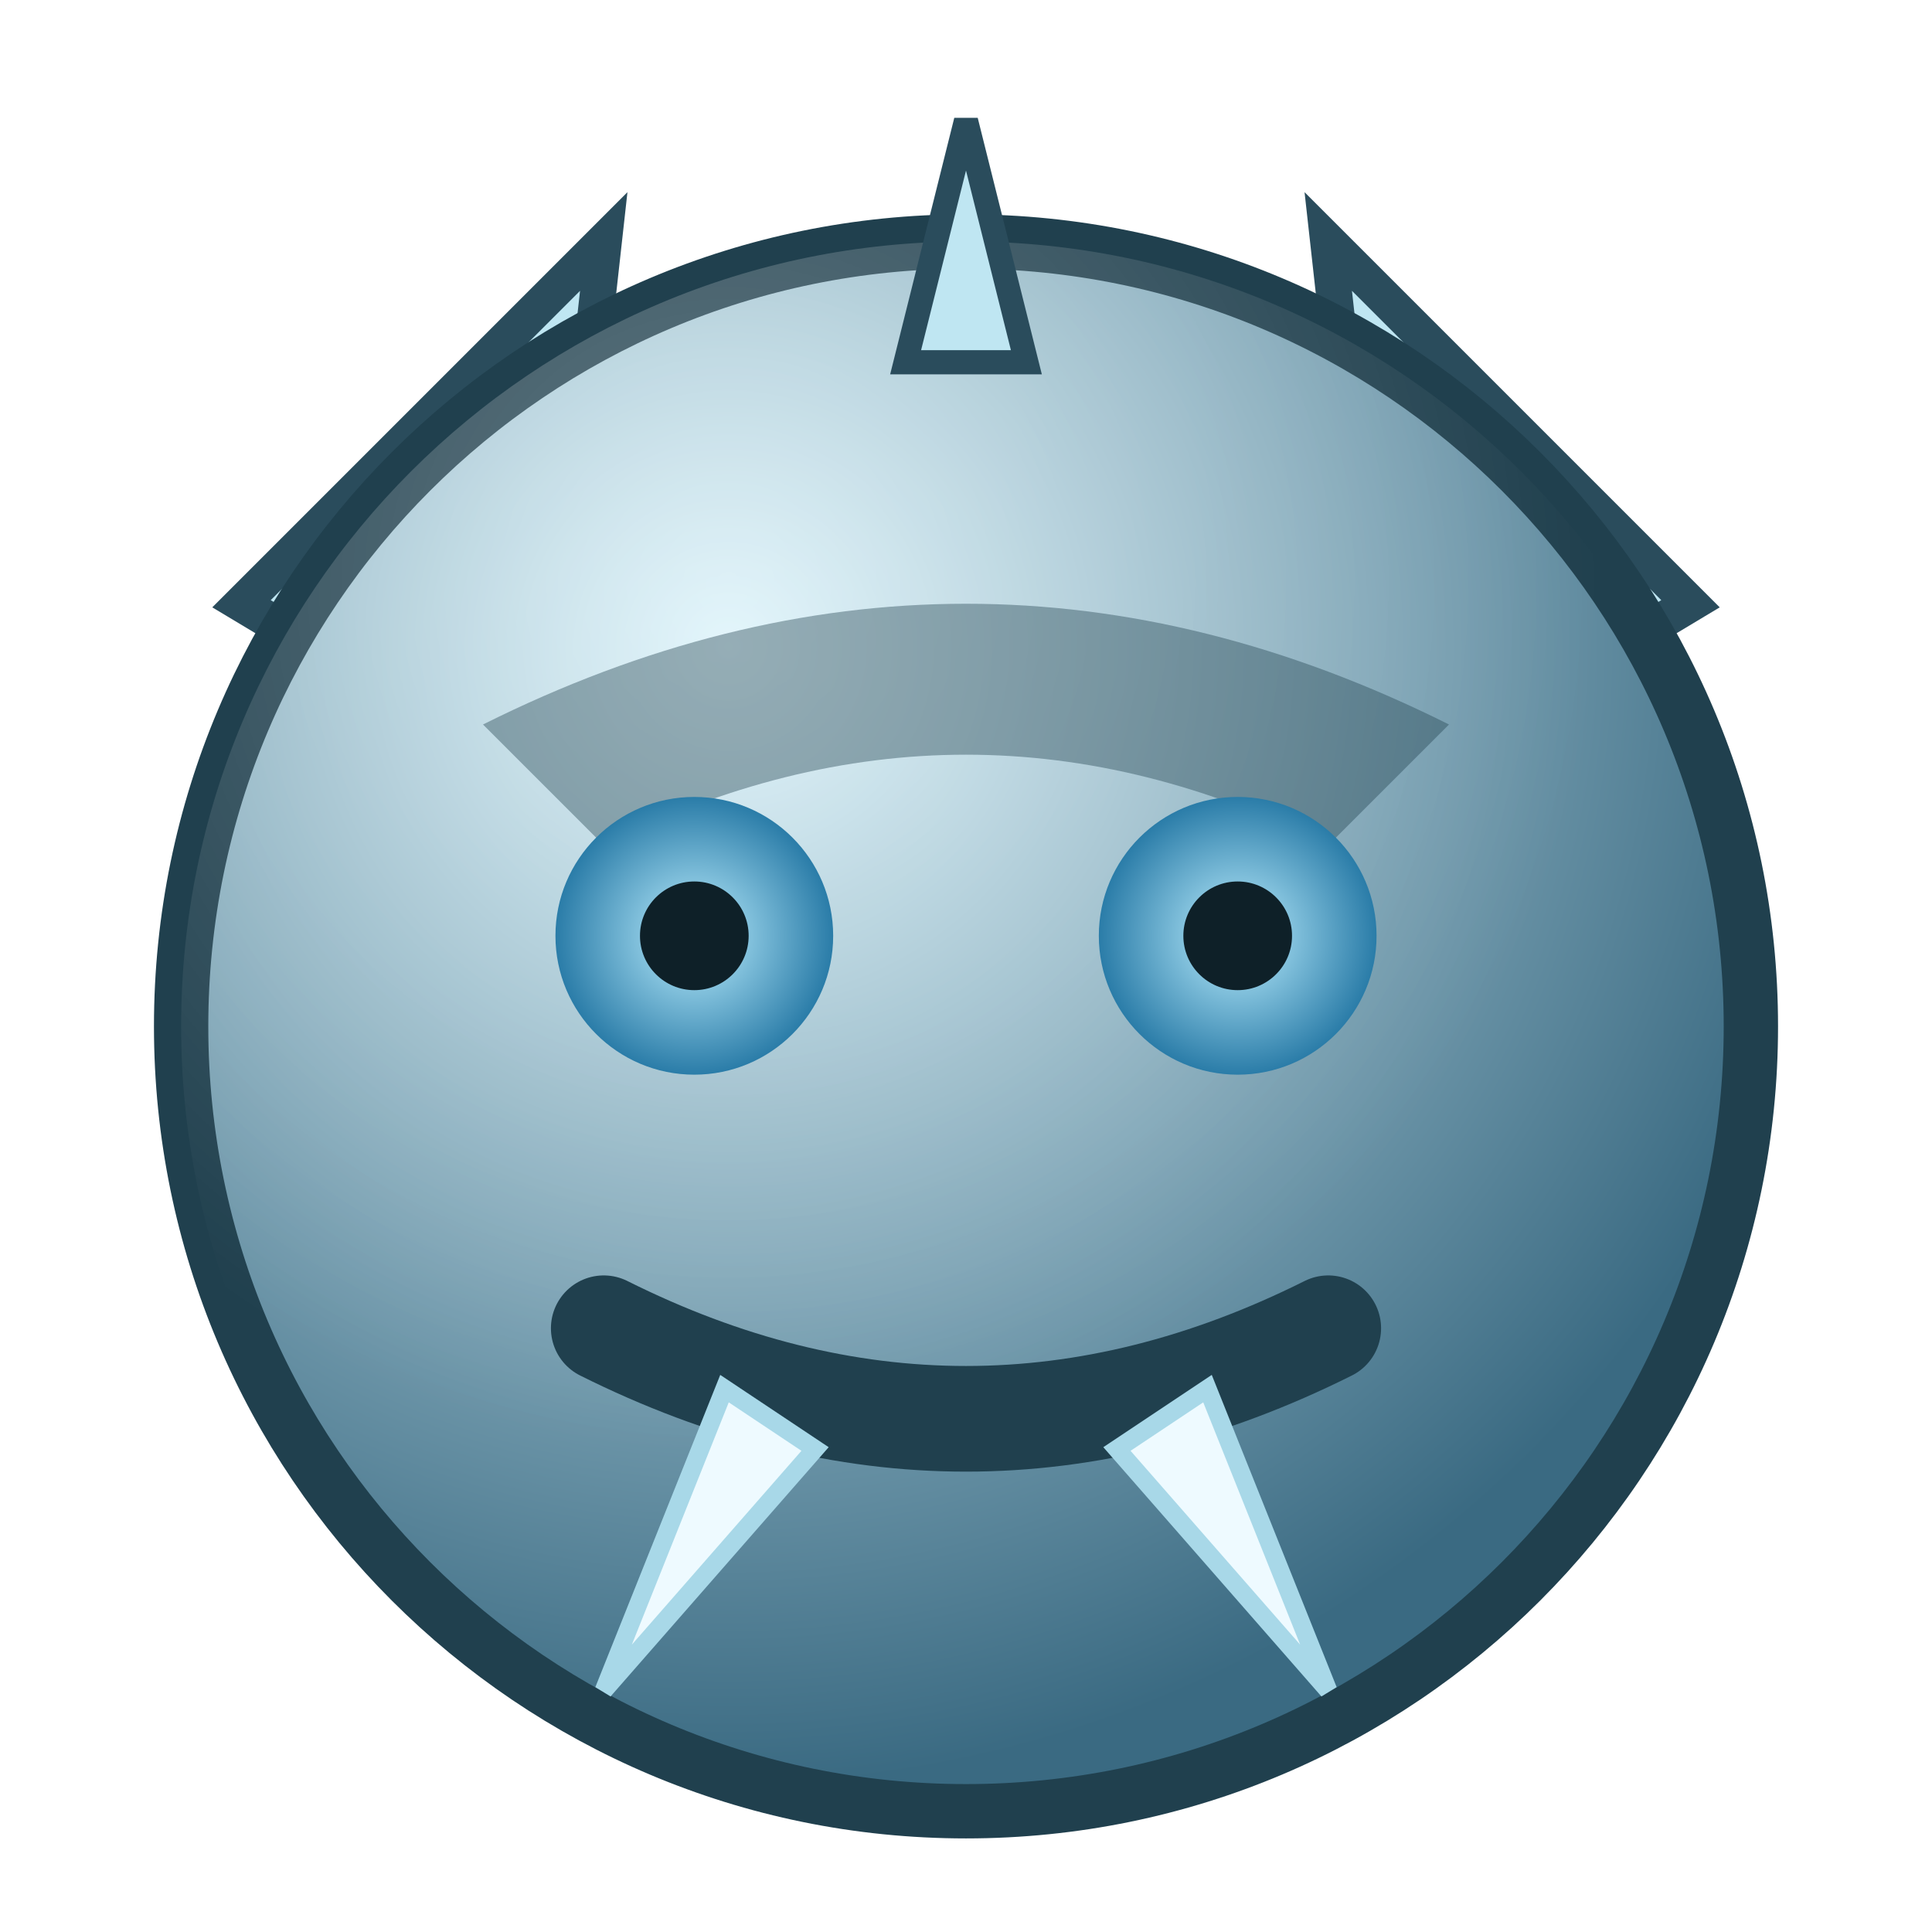
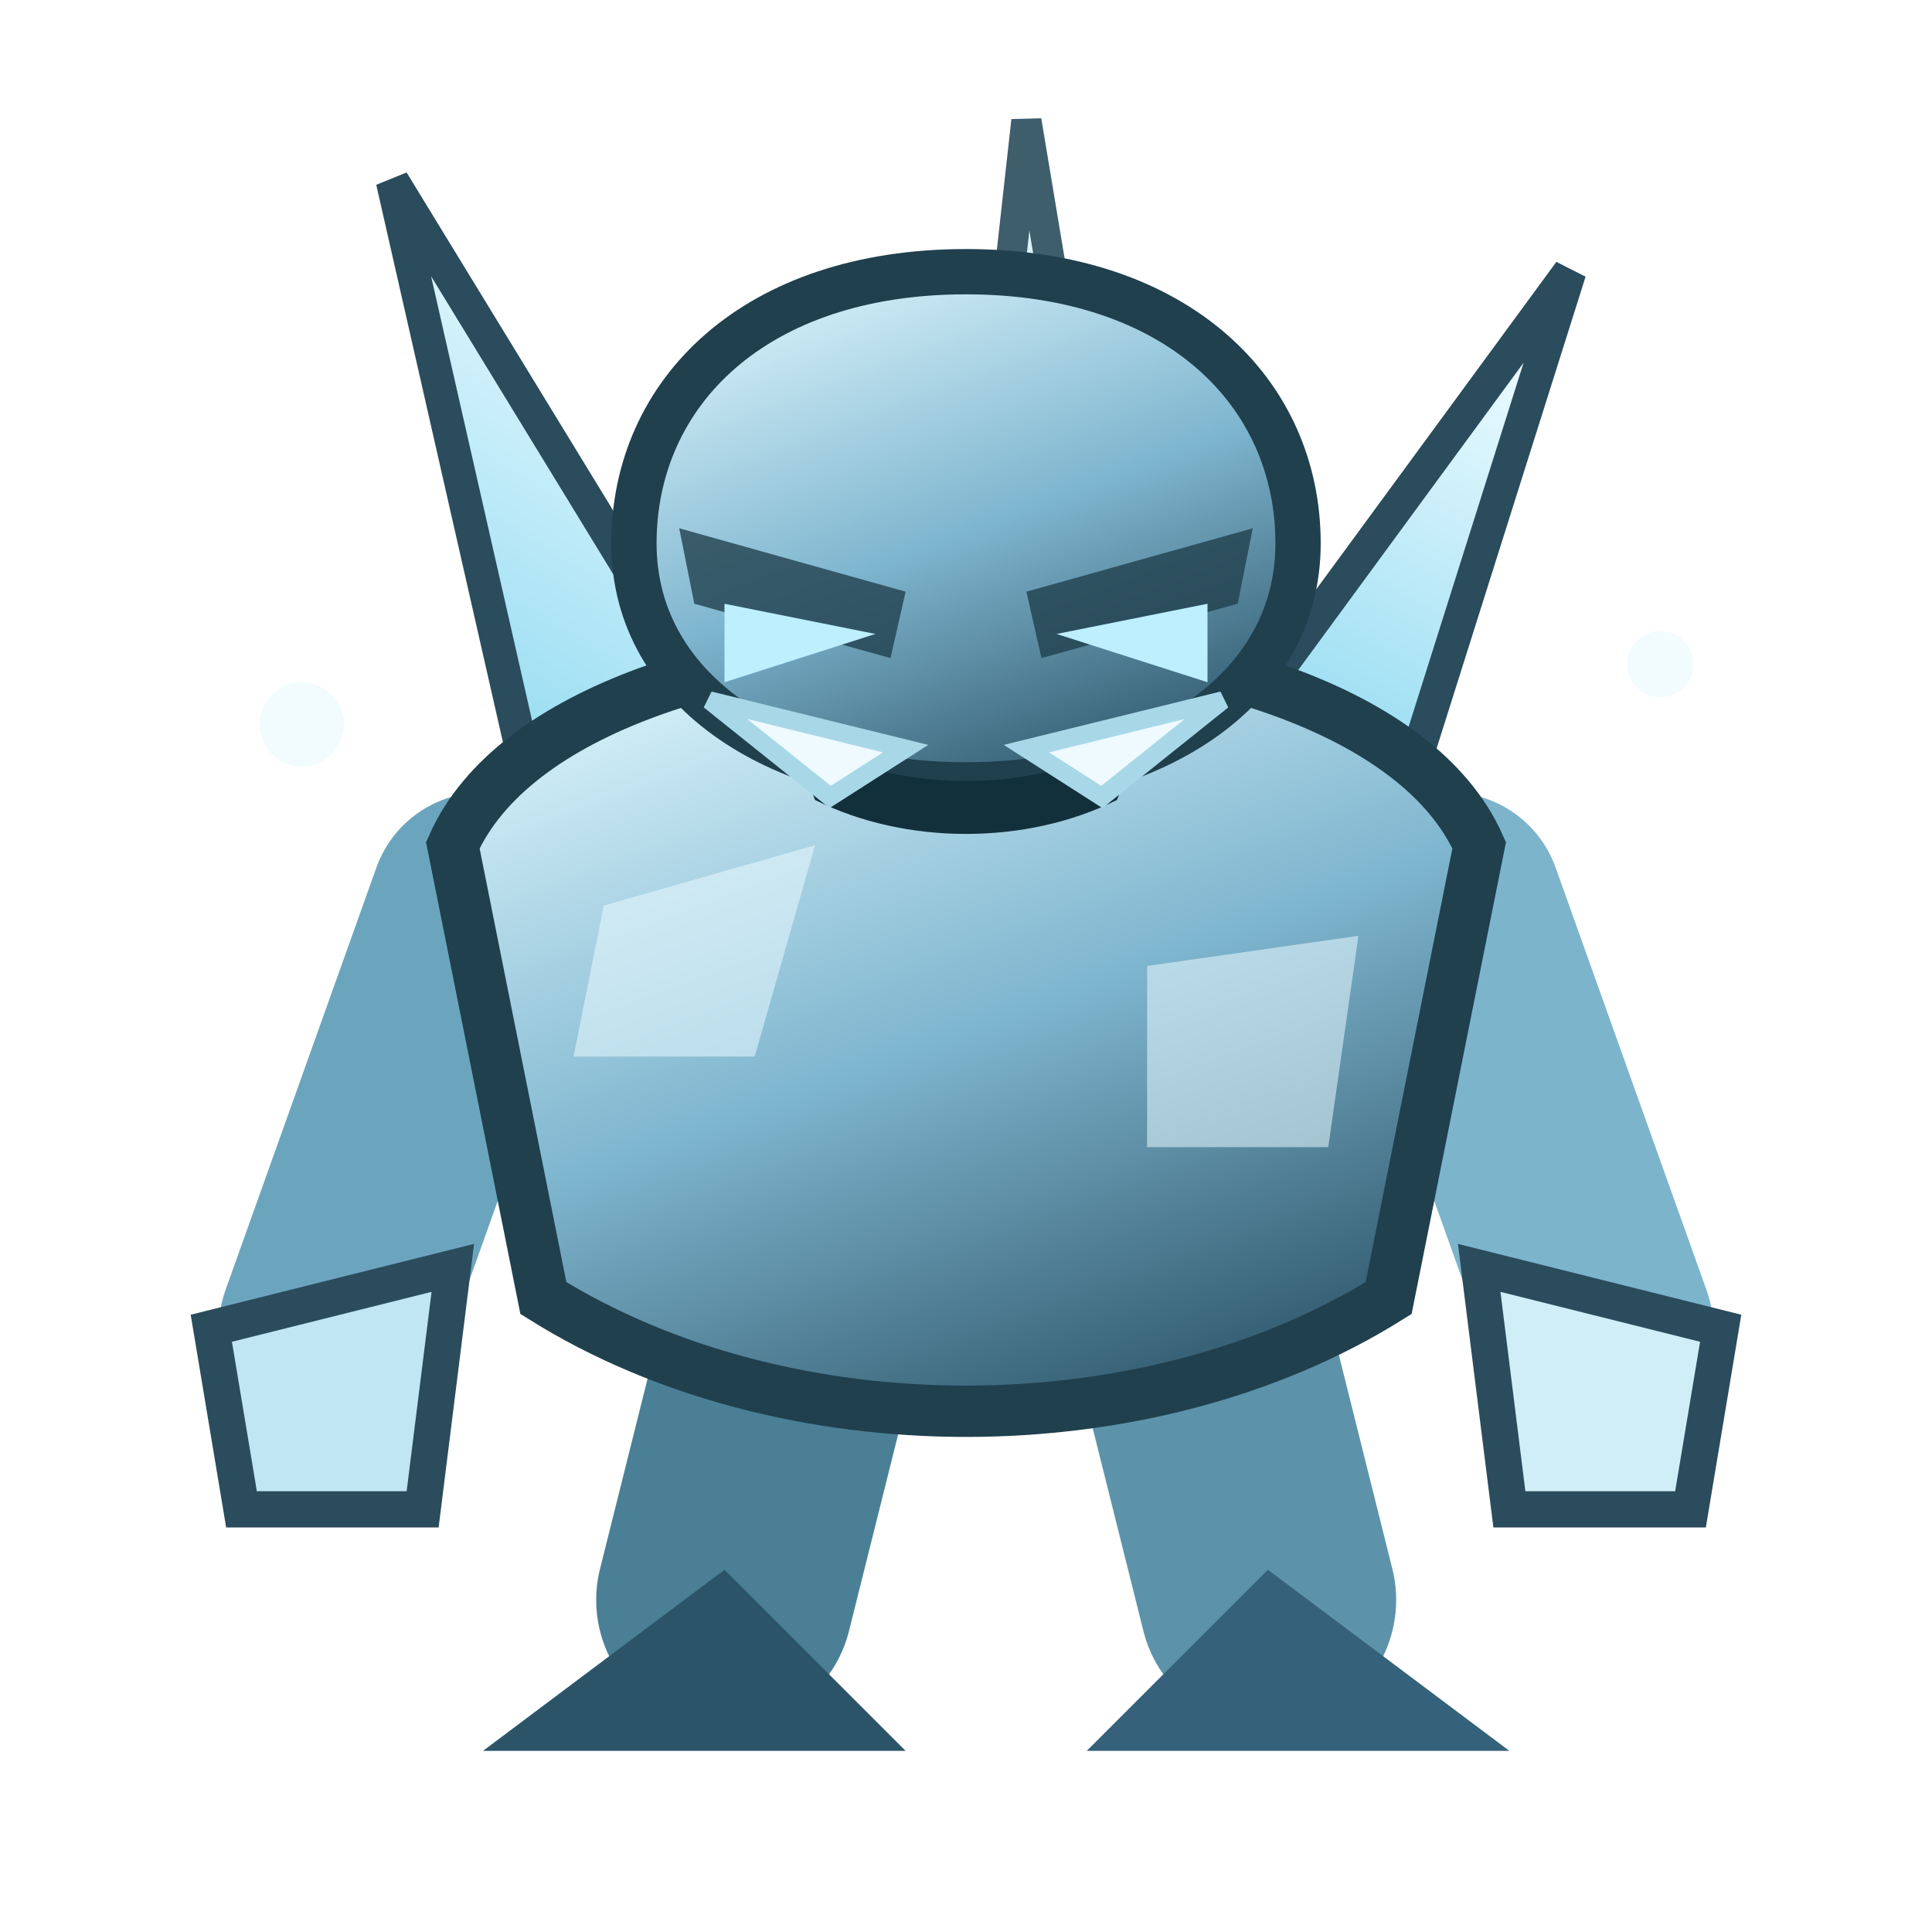
<svg xmlns="http://www.w3.org/2000/svg" viewBox="0 0 64 64">
  <defs>
-     <radialGradient id="skin" cx="35%" cy="26%" r="72%">
+     <linearGradient id="hide" x1="25%" y1="0%" x2="75%" y2="100%">
      <stop offset="0%" stop-color="#d8f2fa" />
-       <stop offset="100%" stop-color="#3a6a82" />
-     </radialGradient>
-     <radialGradient id="gloss" cx="35%" cy="22%" r="55%">
-       <stop offset="0%" stop-color="#ffffff" stop-opacity="0.3" />
-       <stop offset="100%" stop-color="#ffffff" stop-opacity="0" />
-     </radialGradient>
-     <radialGradient id="glow" cx="50%" cy="50%" r="50%">
-       <stop offset="0%" stop-color="#bdefff" />
-       <stop offset="100%" stop-color="#2a7ca8" />
-     </radialGradient>
+       <stop offset="50%" stop-color="#7fb6cf" />
+       <stop offset="100%" stop-color="#2c5468" />
+     </linearGradient>
+     <linearGradient id="shard" x1="0%" y1="100%" x2="30%" y2="0%">
+       <stop offset="0%" stop-color="#7fd4ee" />
+       <stop offset="100%" stop-color="#eafaff" />
+     </linearGradient>
  </defs>
-   <polygon points="8,20 20,8 18,26" fill="#bfe6f2" stroke="#2a4c5c" stroke-width="1.2" />
-   <polygon points="56,20 44,8 46,26" fill="#bfe6f2" stroke="#2a4c5c" stroke-width="1.2" />
-   <circle cx="32" cy="34" r="26" fill="url(#skin)" stroke="#20404e" stroke-width="1.8" />
-   <circle cx="32" cy="34" r="26" fill="url(#gloss)" />
-   <path d="M16 24 Q32 16 48 24 L44 28 Q32 22 20 28 Z" fill="#20404e" opacity="0.4" />
-   <circle cx="23" cy="31" r="4.6" fill="url(#glow)" />
-   <circle cx="41" cy="31" r="4.6" fill="url(#glow)" />
-   <circle cx="23" cy="31" r="1.8" fill="#0e2028" />
-   <circle cx="41" cy="31" r="1.8" fill="#0e2028" />
-   <path d="M20 44 Q32 50 44 44" stroke="#20404e" stroke-width="3.5" fill="none" stroke-linecap="round" />
-   <polygon points="24,46 20,56 27,48" fill="#eefaff" stroke="#a8d8e8" stroke-width="0.6" />
-   <polygon points="40,46 44,56 37,48" fill="#eefaff" stroke="#a8d8e8" stroke-width="0.6" />
-   <polygon points="32,4 34,12 30,12" fill="#bfe6f2" stroke="#2a4c5c" stroke-width="0.8" />
+   <path d="M18 28 L13 6 L24 24 Z" fill="url(#shard)" stroke="#2a4c5c" stroke-width="1.1" />
+   <path d="M46 28 L52 9 L41 24 Z" fill="url(#shard)" stroke="#2a4c5c" stroke-width="1.1" />
+   <path d="M32 22 L34 4 L37 22 Z" fill="url(#shard)" stroke="#2a4c5c" stroke-width="1" opacity="0.9" />
+   <path d="M26 45 L24 53" stroke="#4a7f96" stroke-width="8.5" stroke-linecap="round" />
+   <path d="M40 45 L42 53" stroke="#5c93aa" stroke-width="8.5" stroke-linecap="round" />
+   <path d="M24 52 L16 58 L30 58 Z" fill="#2c5468" />
+   <path d="M42 52 L36 58 L50 58 Z" fill="#35617a" />
+   <path d="M16 30 L11 44" stroke="#6ba5bd" stroke-width="7.5" stroke-linecap="round" />
+   <path d="M48 30 L53 44" stroke="#7cb4cb" stroke-width="7.5" stroke-linecap="round" />
+   <path d="M7 44 L15 42 L14 50 L8 50 Z" fill="#bfe6f2" stroke="#2a4c5c" stroke-width="1.2" />
+   <path d="M57 44 L49 42 L50 50 L56 50 Z" fill="#cfeef8" stroke="#2a4c5c" stroke-width="1.2" />
+   <path d="M15 28 C19 19 45 19 49 28 L46 43 C38 48 26 48 18 43 Z" fill="url(#hide)" stroke="#20404e" stroke-width="1.7" />
+   <g fill="#eafaff" opacity="0.55">
+     <path d="M20 30 L27 28 L25 35 L19 35 Z" />
+     <path d="M38 32 L45 31 L44 38 L38 38 Z" />
+   </g>
+   <path d="M32 9 C39 9 43 13 43 18 C43 23 38 26 32 26 C26 26 21 23 21 18 C21 13 25 9 32 9 Z" fill="url(#hide)" stroke="#20404e" stroke-width="1.5" />
+   <path d="M22.5 17.5 L30 19.6 L29.5 21.8 L23 20 Z" fill="#20404e" opacity="0.8" />
+   <path d="M41.5 17.5 L34 19.6 L34.5 21.8 L41 20 Z" fill="#20404e" opacity="0.8" />
+   <path d="M24 20 L29 21 L24 22.6 Z" fill="#bdefff" />
+   <path d="M40 20 L35 21 L40 22.6 Z" fill="#bdefff" />
+   <path d="M26 24 C29 26.5 35 26.5 38 24 L37 26.5 C34 28 30 28 27 26.5 Z" fill="#12303c" />
+   <path d="M27.5 26.4 L23.5 23.2 L30 24.8 Z" fill="#eefaff" stroke="#a8d8e8" stroke-width="0.6" />
+   <path d="M36.5 26.4 L40.5 23.2 L34 24.8 Z" fill="#eefaff" stroke="#a8d8e8" stroke-width="0.6" />
+   <g fill="#eafaff" opacity="0.6">
+     <circle cx="10" cy="24" r="1.4" />
+     <circle cx="55" cy="22" r="1.1" />
+   </g>
</svg>
